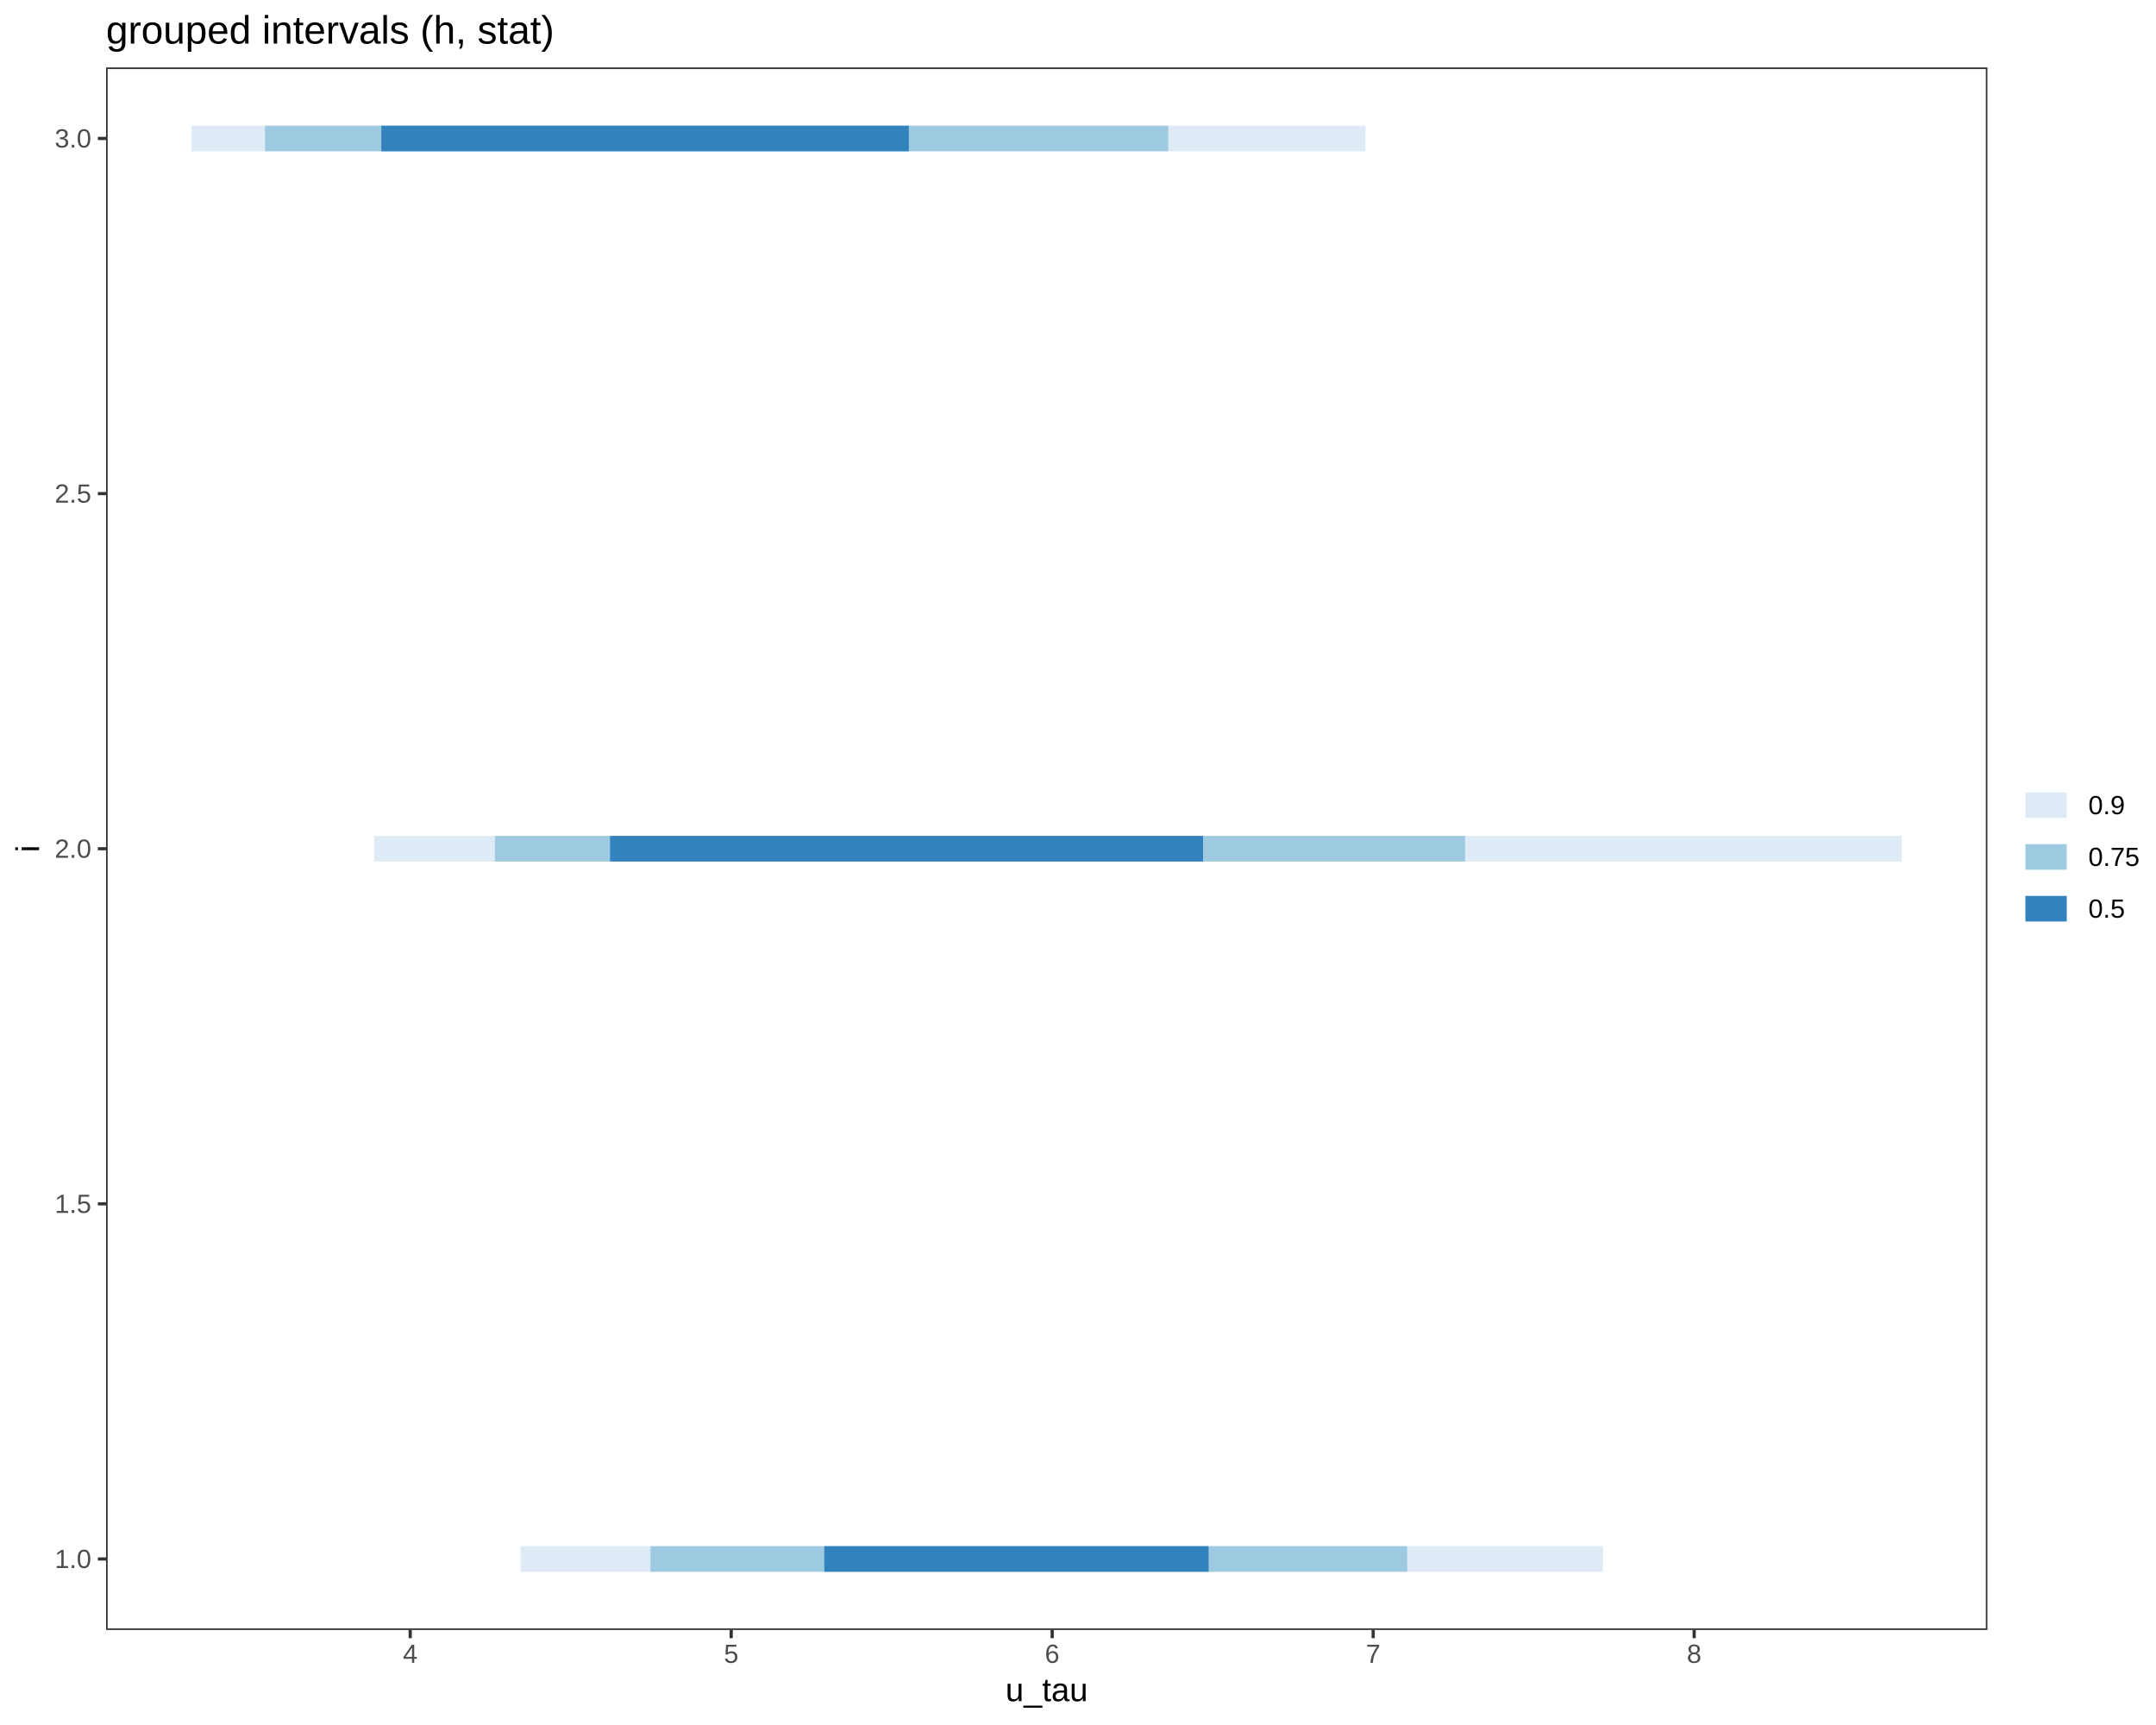
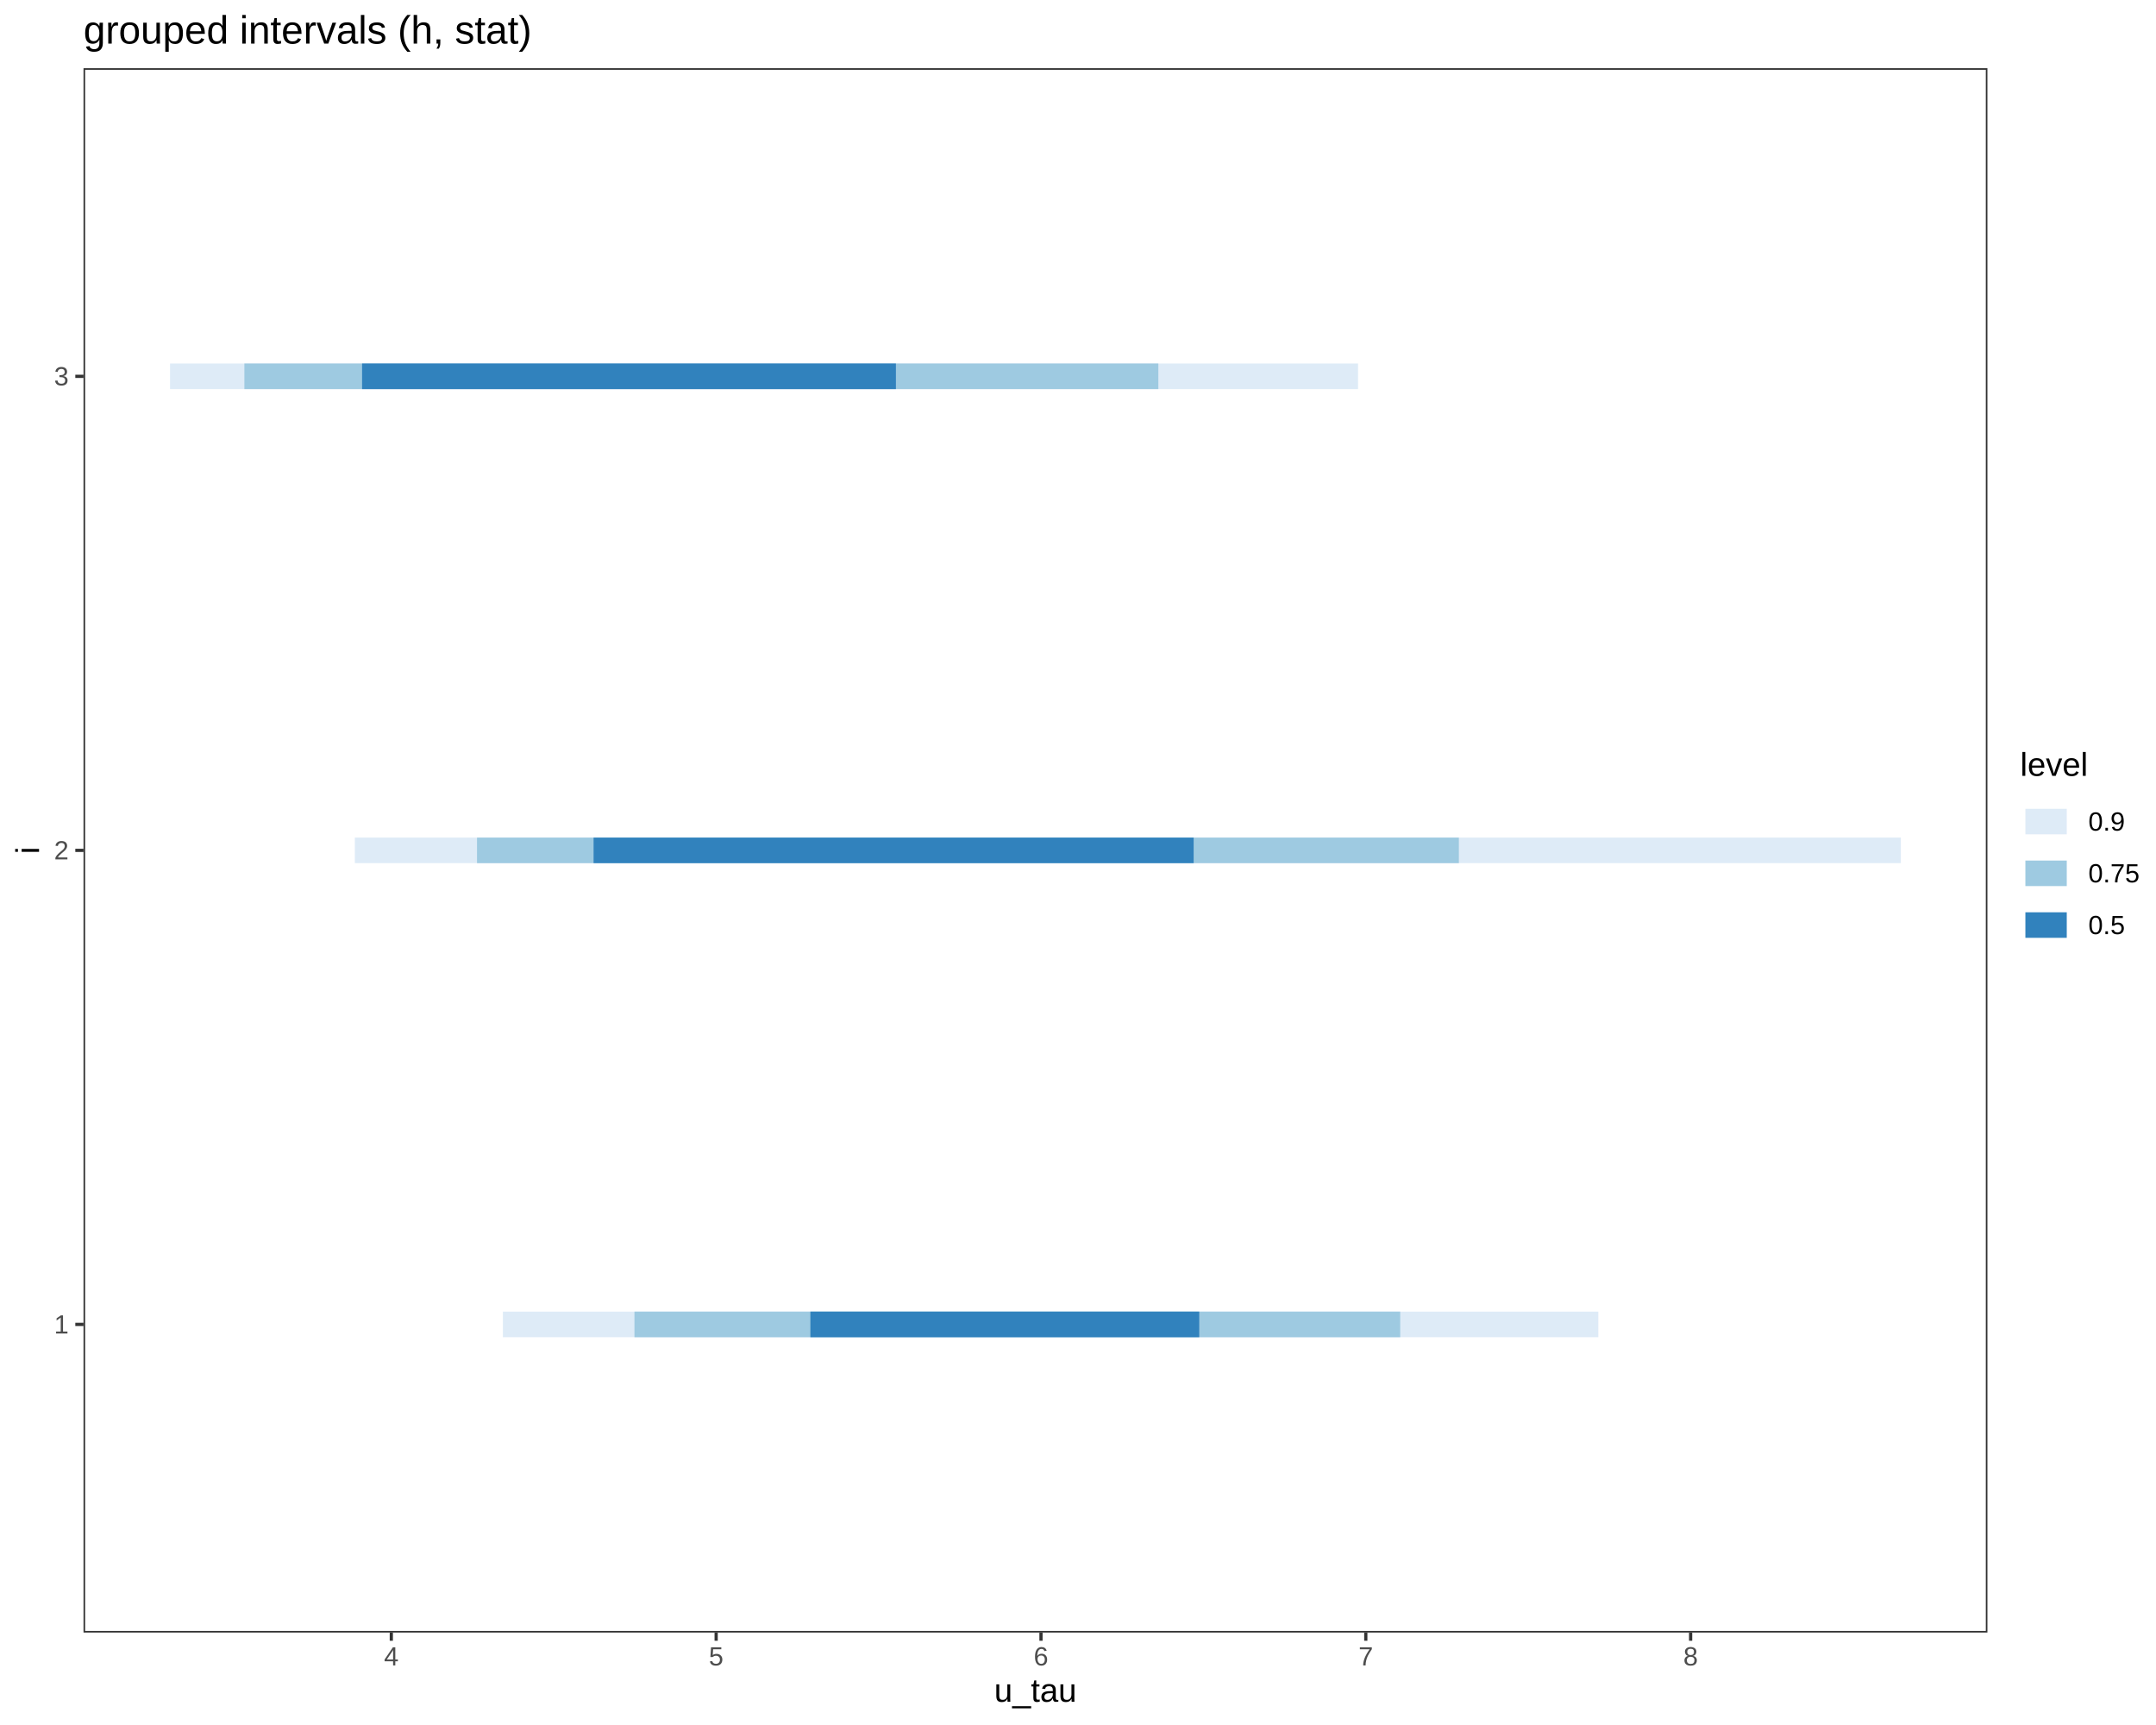
<svg xmlns="http://www.w3.org/2000/svg" viewBox="0 0 720.00 576.00">
  <defs>
    <style type="text/css">
    line, polyline, polygon, path, rect, circle {
      fill: none;
      stroke: #000000;
      stroke-linecap: round;
      stroke-linejoin: round;
      stroke-miterlimit: 10.00;
    }
  </style>
  </defs>
  <rect width="100%" height="100%" style="stroke: none; fill: #FFFFFF;" />
  <rect x="0.00" y="0.00" width="720.00" height="576.00" style="stroke-width: 1.07; stroke: #FFFFFF; fill: #FFFFFF;" />
  <defs>
-     <clipPath id="cpMzUuNDJ8NjYzLjY5fDU0NC4yN3wyMi41Mg==">
-       <rect x="35.42" y="22.52" width="628.28" height="521.75" />
+     <clipPath id="cpMjcuODl8NjYzLjY5fDU0NS4xM3wyMi43Nw==">
+       <rect x="27.89" y="22.77" width="635.81" height="522.36" />
    </clipPath>
  </defs>
-   <rect x="35.42" y="22.52" width="628.28" height="521.75" style="stroke-width: 1.07; stroke: none; fill: #FFFFFF;" clip-path="url(#cpMzUuNDJ8NjYzLjY5fDU0NC4yN3wyMi41Mg==)" />
-   <line x1="173.82" y1="520.56" x2="535.30" y2="520.56" style="stroke-width: 8.54; stroke: #DEEBF7; stroke-linecap: butt;" clip-path="url(#cpMzUuNDJ8NjYzLjY5fDU0NC4yN3wyMi41Mg==)" />
-   <line x1="217.23" y1="520.56" x2="469.92" y2="520.56" style="stroke-width: 8.54; stroke: #9ECAE1; stroke-linecap: butt;" clip-path="url(#cpMzUuNDJ8NjYzLjY5fDU0NC4yN3wyMi41Mg==)" />
-   <line x1="275.28" y1="520.56" x2="403.61" y2="520.56" style="stroke-width: 8.54; stroke: #3182BD; stroke-linecap: butt;" clip-path="url(#cpMzUuNDJ8NjYzLjY5fDU0NC4yN3wyMi41Mg==)" />
-   <line x1="124.96" y1="283.40" x2="635.13" y2="283.40" style="stroke-width: 8.54; stroke: #DEEBF7; stroke-linecap: butt;" clip-path="url(#cpMzUuNDJ8NjYzLjY5fDU0NC4yN3wyMi41Mg==)" />
-   <line x1="165.28" y1="283.40" x2="489.28" y2="283.40" style="stroke-width: 8.54; stroke: #9ECAE1; stroke-linecap: butt;" clip-path="url(#cpMzUuNDJ8NjYzLjY5fDU0NC4yN3wyMi41Mg==)" />
-   <line x1="203.74" y1="283.40" x2="401.76" y2="283.40" style="stroke-width: 8.54; stroke: #3182BD; stroke-linecap: butt;" clip-path="url(#cpMzUuNDJ8NjYzLjY5fDU0NC4yN3wyMi41Mg==)" />
-   <line x1="63.97" y1="46.24" x2="456.01" y2="46.24" style="stroke-width: 8.54; stroke: #DEEBF7; stroke-linecap: butt;" clip-path="url(#cpMzUuNDJ8NjYzLjY5fDU0NC4yN3wyMi41Mg==)" />
-   <line x1="88.50" y1="46.24" x2="390.11" y2="46.24" style="stroke-width: 8.54; stroke: #9ECAE1; stroke-linecap: butt;" clip-path="url(#cpMzUuNDJ8NjYzLjY5fDU0NC4yN3wyMi41Mg==)" />
-   <line x1="127.35" y1="46.24" x2="303.50" y2="46.24" style="stroke-width: 8.54; stroke: #3182BD; stroke-linecap: butt;" clip-path="url(#cpMzUuNDJ8NjYzLjY5fDU0NC4yN3wyMi41Mg==)" />
-   <rect x="35.42" y="22.52" width="628.28" height="521.75" style="stroke-width: 1.07; stroke: #333333;" clip-path="url(#cpMzUuNDJ8NjYzLjY5fDU0NC4yN3wyMi41Mg==)" />
+   <rect x="27.89" y="22.77" width="635.81" height="522.36" style="stroke-width: 1.07; stroke: none; fill: #FFFFFF;" clip-path="url(#cpMjcuODl8NjYzLjY5fDU0NS4xM3wyMi43Nw==)" />
+   <line x1="118.50" y1="283.95" x2="634.79" y2="283.95" style="stroke-width: 8.54; stroke: #DEEBF7; stroke-linecap: butt;" clip-path="url(#cpMjcuODl8NjYzLjY5fDU0NS4xM3wyMi43Nw==)" />
+   <line x1="56.79" y1="125.66" x2="453.52" y2="125.66" style="stroke-width: 8.54; stroke: #DEEBF7; stroke-linecap: butt;" clip-path="url(#cpMjcuODl8NjYzLjY5fDU0NS4xM3wyMi43Nw==)" />
+   <line x1="167.94" y1="442.24" x2="533.76" y2="442.24" style="stroke-width: 8.54; stroke: #DEEBF7; stroke-linecap: butt;" clip-path="url(#cpMjcuODl8NjYzLjY5fDU0NS4xM3wyMi43Nw==)" />
+   <line x1="159.30" y1="283.95" x2="487.19" y2="283.95" style="stroke-width: 8.54; stroke: #9ECAE1; stroke-linecap: butt;" clip-path="url(#cpMjcuODl8NjYzLjY5fDU0NS4xM3wyMi43Nw==)" />
+   <line x1="81.61" y1="125.66" x2="386.83" y2="125.66" style="stroke-width: 8.54; stroke: #9ECAE1; stroke-linecap: butt;" clip-path="url(#cpMjcuODl8NjYzLjY5fDU0NS4xM3wyMi43Nw==)" />
+   <line x1="211.88" y1="442.24" x2="467.60" y2="442.24" style="stroke-width: 8.54; stroke: #9ECAE1; stroke-linecap: butt;" clip-path="url(#cpMjcuODl8NjYzLjY5fDU0NS4xM3wyMi43Nw==)" />
+   <line x1="198.23" y1="283.95" x2="398.62" y2="283.95" style="stroke-width: 8.54; stroke: #3182BD; stroke-linecap: butt;" clip-path="url(#cpMjcuODl8NjYzLjY5fDU0NS4xM3wyMi43Nw==)" />
+   <line x1="120.92" y1="125.66" x2="299.19" y2="125.66" style="stroke-width: 8.54; stroke: #3182BD; stroke-linecap: butt;" clip-path="url(#cpMjcuODl8NjYzLjY5fDU0NS4xM3wyMi43Nw==)" />
+   <line x1="270.63" y1="442.24" x2="400.49" y2="442.24" style="stroke-width: 8.54; stroke: #3182BD; stroke-linecap: butt;" clip-path="url(#cpMjcuODl8NjYzLjY5fDU0NS4xM3wyMi43Nw==)" />
+   <rect x="27.89" y="22.77" width="635.81" height="522.36" style="stroke-width: 1.07; stroke: #333333;" clip-path="url(#cpMjcuODl8NjYzLjY5fDU0NS4xM3wyMi43Nw==)" />
  <defs>
    <clipPath id="cpMC4wMHw3MjAuMDB8NTc2LjAwfDAuMDA=">
      <rect x="0.00" y="0.00" width="720.00" height="576.00" />
    </clipPath>
  </defs>
  <g clip-path="url(#cpMC4wMHw3MjAuMDB8NTc2LjAwfDAuMDA=)">
-     <text x="18.27" y="523.58" style="font-size: 8.80px; fill: #4D4D4D; font-family: Liberation Sans;" textLength="12.22px" lengthAdjust="spacingAndGlyphs">1.0</text>
+     <text x="18.06" y="445.27" style="font-size: 8.80px; fill: #4D4D4D; font-family: Liberation Sans;" textLength="4.89px" lengthAdjust="spacingAndGlyphs">1</text>
  </g>
  <g clip-path="url(#cpMC4wMHw3MjAuMDB8NTc2LjAwfDAuMDA=)">
-     <text x="18.27" y="405.00" style="font-size: 8.80px; fill: #4D4D4D; font-family: Liberation Sans;" textLength="12.22px" lengthAdjust="spacingAndGlyphs">1.5</text>
+     <text x="18.06" y="286.97" style="font-size: 8.80px; fill: #4D4D4D; font-family: Liberation Sans;" textLength="4.89px" lengthAdjust="spacingAndGlyphs">2</text>
  </g>
  <g clip-path="url(#cpMC4wMHw3MjAuMDB8NTc2LjAwfDAuMDA=)">
-     <text x="18.27" y="286.42" style="font-size: 8.80px; fill: #4D4D4D; font-family: Liberation Sans;" textLength="12.22px" lengthAdjust="spacingAndGlyphs">2.0</text>
+     <text x="18.06" y="128.68" style="font-size: 8.80px; fill: #4D4D4D; font-family: Liberation Sans;" textLength="4.89px" lengthAdjust="spacingAndGlyphs">3</text>
+   </g>
+   <polyline points="25.15,442.24 27.89,442.24 " style="stroke-width: 1.07; stroke: #333333; stroke-linecap: butt;" clip-path="url(#cpMC4wMHw3MjAuMDB8NTc2LjAwfDAuMDA=)" />
+   <polyline points="25.15,283.95 27.89,283.95 " style="stroke-width: 1.07; stroke: #333333; stroke-linecap: butt;" clip-path="url(#cpMC4wMHw3MjAuMDB8NTc2LjAwfDAuMDA=)" />
+   <polyline points="25.15,125.66 27.89,125.66 " style="stroke-width: 1.07; stroke: #333333; stroke-linecap: butt;" clip-path="url(#cpMC4wMHw3MjAuMDB8NTc2LjAwfDAuMDA=)" />
+   <polyline points="130.68,547.87 130.68,545.13 " style="stroke-width: 1.07; stroke: #333333; stroke-linecap: butt;" clip-path="url(#cpMC4wMHw3MjAuMDB8NTc2LjAwfDAuMDA=)" />
+   <polyline points="239.16,547.87 239.16,545.13 " style="stroke-width: 1.07; stroke: #333333; stroke-linecap: butt;" clip-path="url(#cpMC4wMHw3MjAuMDB8NTc2LjAwfDAuMDA=)" />
+   <polyline points="347.64,547.87 347.64,545.13 " style="stroke-width: 1.07; stroke: #333333; stroke-linecap: butt;" clip-path="url(#cpMC4wMHw3MjAuMDB8NTc2LjAwfDAuMDA=)" />
+   <polyline points="456.11,547.87 456.11,545.13 " style="stroke-width: 1.07; stroke: #333333; stroke-linecap: butt;" clip-path="url(#cpMC4wMHw3MjAuMDB8NTc2LjAwfDAuMDA=)" />
+   <polyline points="564.59,547.87 564.59,545.13 " style="stroke-width: 1.07; stroke: #333333; stroke-linecap: butt;" clip-path="url(#cpMC4wMHw3MjAuMDB8NTc2LjAwfDAuMDA=)" />
+   <g clip-path="url(#cpMC4wMHw3MjAuMDB8NTc2LjAwfDAuMDA=)">
+     <text x="128.23" y="556.11" style="font-size: 8.80px; fill: #4D4D4D; font-family: Liberation Sans;" textLength="4.89px" lengthAdjust="spacingAndGlyphs">4</text>
  </g>
  <g clip-path="url(#cpMC4wMHw3MjAuMDB8NTc2LjAwfDAuMDA=)">
-     <text x="18.27" y="167.84" style="font-size: 8.80px; fill: #4D4D4D; font-family: Liberation Sans;" textLength="12.22px" lengthAdjust="spacingAndGlyphs">2.5</text>
+     <text x="236.71" y="556.11" style="font-size: 8.80px; fill: #4D4D4D; font-family: Liberation Sans;" textLength="4.89px" lengthAdjust="spacingAndGlyphs">5</text>
  </g>
  <g clip-path="url(#cpMC4wMHw3MjAuMDB8NTc2LjAwfDAuMDA=)">
-     <text x="18.27" y="49.26" style="font-size: 8.80px; fill: #4D4D4D; font-family: Liberation Sans;" textLength="12.22px" lengthAdjust="spacingAndGlyphs">3.0</text>
-   </g>
-   <polyline points="32.68,520.56 35.42,520.56 " style="stroke-width: 1.07; stroke: #333333; stroke-linecap: butt;" clip-path="url(#cpMC4wMHw3MjAuMDB8NTc2LjAwfDAuMDA=)" />
-   <polyline points="32.68,401.98 35.42,401.98 " style="stroke-width: 1.07; stroke: #333333; stroke-linecap: butt;" clip-path="url(#cpMC4wMHw3MjAuMDB8NTc2LjAwfDAuMDA=)" />
-   <polyline points="32.68,283.40 35.42,283.40 " style="stroke-width: 1.07; stroke: #333333; stroke-linecap: butt;" clip-path="url(#cpMC4wMHw3MjAuMDB8NTc2LjAwfDAuMDA=)" />
-   <polyline points="32.68,164.82 35.42,164.82 " style="stroke-width: 1.07; stroke: #333333; stroke-linecap: butt;" clip-path="url(#cpMC4wMHw3MjAuMDB8NTc2LjAwfDAuMDA=)" />
-   <polyline points="32.68,46.24 35.42,46.24 " style="stroke-width: 1.07; stroke: #333333; stroke-linecap: butt;" clip-path="url(#cpMC4wMHw3MjAuMDB8NTc2LjAwfDAuMDA=)" />
-   <polyline points="136.99,547.01 136.99,544.27 " style="stroke-width: 1.07; stroke: #333333; stroke-linecap: butt;" clip-path="url(#cpMC4wMHw3MjAuMDB8NTc2LjAwfDAuMDA=)" />
-   <polyline points="244.19,547.01 244.19,544.27 " style="stroke-width: 1.07; stroke: #333333; stroke-linecap: butt;" clip-path="url(#cpMC4wMHw3MjAuMDB8NTc2LjAwfDAuMDA=)" />
-   <polyline points="351.38,547.01 351.38,544.27 " style="stroke-width: 1.07; stroke: #333333; stroke-linecap: butt;" clip-path="url(#cpMC4wMHw3MjAuMDB8NTc2LjAwfDAuMDA=)" />
-   <polyline points="458.57,547.01 458.57,544.27 " style="stroke-width: 1.07; stroke: #333333; stroke-linecap: butt;" clip-path="url(#cpMC4wMHw3MjAuMDB8NTc2LjAwfDAuMDA=)" />
-   <polyline points="565.77,547.01 565.77,544.27 " style="stroke-width: 1.07; stroke: #333333; stroke-linecap: butt;" clip-path="url(#cpMC4wMHw3MjAuMDB8NTc2LjAwfDAuMDA=)" />
-   <g clip-path="url(#cpMC4wMHw3MjAuMDB8NTc2LjAwfDAuMDA=)">
-     <text x="134.55" y="555.25" style="font-size: 8.80px; fill: #4D4D4D; font-family: Liberation Sans;" textLength="4.89px" lengthAdjust="spacingAndGlyphs">4</text>
+     <text x="345.19" y="556.11" style="font-size: 8.80px; fill: #4D4D4D; font-family: Liberation Sans;" textLength="4.89px" lengthAdjust="spacingAndGlyphs">6</text>
  </g>
  <g clip-path="url(#cpMC4wMHw3MjAuMDB8NTc2LjAwfDAuMDA=)">
-     <text x="241.74" y="555.25" style="font-size: 8.80px; fill: #4D4D4D; font-family: Liberation Sans;" textLength="4.89px" lengthAdjust="spacingAndGlyphs">5</text>
+     <text x="453.67" y="556.11" style="font-size: 8.80px; fill: #4D4D4D; font-family: Liberation Sans;" textLength="4.89px" lengthAdjust="spacingAndGlyphs">7</text>
  </g>
  <g clip-path="url(#cpMC4wMHw3MjAuMDB8NTc2LjAwfDAuMDA=)">
-     <text x="348.93" y="555.25" style="font-size: 8.80px; fill: #4D4D4D; font-family: Liberation Sans;" textLength="4.89px" lengthAdjust="spacingAndGlyphs">6</text>
+     <text x="562.15" y="556.11" style="font-size: 8.80px; fill: #4D4D4D; font-family: Liberation Sans;" textLength="4.89px" lengthAdjust="spacingAndGlyphs">8</text>
  </g>
  <g clip-path="url(#cpMC4wMHw3MjAuMDB8NTc2LjAwfDAuMDA=)">
-     <text x="456.13" y="555.25" style="font-size: 8.80px; fill: #4D4D4D; font-family: Liberation Sans;" textLength="4.89px" lengthAdjust="spacingAndGlyphs">7</text>
+     <text x="332.01" y="568.24" style="font-size: 11.00px; font-family: Liberation Sans;" textLength="27.56px" lengthAdjust="spacingAndGlyphs">u_tau</text>
  </g>
  <g clip-path="url(#cpMC4wMHw3MjAuMDB8NTc2LjAwfDAuMDA=)">
-     <text x="563.32" y="555.25" style="font-size: 8.80px; fill: #4D4D4D; font-family: Liberation Sans;" textLength="4.89px" lengthAdjust="spacingAndGlyphs">8</text>
+     <text transform="translate(13.04,285.17) rotate(-90)" style="font-size: 11.00px; font-family: Liberation Sans;" textLength="2.44px" lengthAdjust="spacingAndGlyphs">i</text>
+   </g>
+   <rect x="674.65" y="250.37" width="39.87" height="67.16" style="stroke-width: 1.07; stroke: none; fill: #FFFFFF;" clip-path="url(#cpMC4wMHw3MjAuMDB8NTc2LjAwfDAuMDA=)" />
+   <g clip-path="url(#cpMC4wMHw3MjAuMDB8NTc2LjAwfDAuMDA=)">
+     <text x="674.65" y="259.07" style="font-size: 11.00px; font-family: Liberation Sans;" textLength="22.62px" lengthAdjust="spacingAndGlyphs">level</text>
+   </g>
+   <rect x="674.65" y="265.69" width="17.28" height="17.28" style="stroke-width: 1.07; stroke: none; fill: #FFFFFF;" clip-path="url(#cpMC4wMHw3MjAuMDB8NTc2LjAwfDAuMDA=)" />
+   <line x1="676.38" y1="274.33" x2="690.20" y2="274.33" style="stroke-width: 8.54; stroke: #DEEBF7; stroke-linecap: butt;" clip-path="url(#cpMC4wMHw3MjAuMDB8NTc2LjAwfDAuMDA=)" />
+   <rect x="674.65" y="282.97" width="17.28" height="17.28" style="stroke-width: 1.07; stroke: none; fill: #FFFFFF;" clip-path="url(#cpMC4wMHw3MjAuMDB8NTc2LjAwfDAuMDA=)" />
+   <line x1="676.38" y1="291.61" x2="690.20" y2="291.61" style="stroke-width: 8.54; stroke: #9ECAE1; stroke-linecap: butt;" clip-path="url(#cpMC4wMHw3MjAuMDB8NTc2LjAwfDAuMDA=)" />
+   <rect x="674.65" y="300.25" width="17.28" height="17.28" style="stroke-width: 1.07; stroke: none; fill: #FFFFFF;" clip-path="url(#cpMC4wMHw3MjAuMDB8NTc2LjAwfDAuMDA=)" />
+   <line x1="676.38" y1="308.89" x2="690.20" y2="308.89" style="stroke-width: 8.54; stroke: #3182BD; stroke-linecap: butt;" clip-path="url(#cpMC4wMHw3MjAuMDB8NTc2LjAwfDAuMDA=)" />
+   <g clip-path="url(#cpMC4wMHw3MjAuMDB8NTc2LjAwfDAuMDA=)">
+     <text x="697.41" y="277.36" style="font-size: 8.80px; font-family: Liberation Sans;" textLength="12.22px" lengthAdjust="spacingAndGlyphs">0.9</text>
  </g>
  <g clip-path="url(#cpMC4wMHw3MjAuMDB8NTc2LjAwfDAuMDA=)">
-     <text x="335.77" y="568.04" style="font-size: 11.00px; font-family: Liberation Sans;" textLength="27.56px" lengthAdjust="spacingAndGlyphs">u_tau</text>
+     <text x="697.41" y="294.64" style="font-size: 8.80px; font-family: Liberation Sans;" textLength="17.11px" lengthAdjust="spacingAndGlyphs">0.75</text>
  </g>
  <g clip-path="url(#cpMC4wMHw3MjAuMDB8NTc2LjAwfDAuMDA=)">
-     <text transform="translate(13.04,284.62) rotate(-90)" style="font-size: 11.00px; font-family: Liberation Sans;" textLength="2.44px" lengthAdjust="spacingAndGlyphs">i</text>
-   </g>
-   <rect x="674.65" y="254.74" width="39.87" height="57.32" style="stroke-width: 1.07; stroke: none; fill: #FFFFFF;" clip-path="url(#cpMC4wMHw3MjAuMDB8NTc2LjAwfDAuMDA=)" />
-   <rect x="674.65" y="260.22" width="17.28" height="17.28" style="stroke-width: 1.07; stroke: none; fill: #FFFFFF;" clip-path="url(#cpMC4wMHw3MjAuMDB8NTc2LjAwfDAuMDA=)" />
-   <line x1="676.38" y1="268.86" x2="690.20" y2="268.86" style="stroke-width: 8.54; stroke: #DEEBF7; stroke-linecap: butt;" clip-path="url(#cpMC4wMHw3MjAuMDB8NTc2LjAwfDAuMDA=)" />
-   <rect x="674.65" y="277.50" width="17.28" height="17.28" style="stroke-width: 1.07; stroke: none; fill: #FFFFFF;" clip-path="url(#cpMC4wMHw3MjAuMDB8NTc2LjAwfDAuMDA=)" />
-   <line x1="676.38" y1="286.14" x2="690.20" y2="286.14" style="stroke-width: 8.54; stroke: #9ECAE1; stroke-linecap: butt;" clip-path="url(#cpMC4wMHw3MjAuMDB8NTc2LjAwfDAuMDA=)" />
-   <rect x="674.65" y="294.78" width="17.28" height="17.28" style="stroke-width: 1.07; stroke: none; fill: #FFFFFF;" clip-path="url(#cpMC4wMHw3MjAuMDB8NTc2LjAwfDAuMDA=)" />
-   <line x1="676.38" y1="303.42" x2="690.20" y2="303.42" style="stroke-width: 8.54; stroke: #3182BD; stroke-linecap: butt;" clip-path="url(#cpMC4wMHw3MjAuMDB8NTc2LjAwfDAuMDA=)" />
-   <g clip-path="url(#cpMC4wMHw3MjAuMDB8NTc2LjAwfDAuMDA=)">
-     <text x="697.41" y="271.88" style="font-size: 8.80px; font-family: Liberation Sans;" textLength="12.22px" lengthAdjust="spacingAndGlyphs">0.9</text>
+     <text x="697.41" y="311.92" style="font-size: 8.80px; font-family: Liberation Sans;" textLength="12.22px" lengthAdjust="spacingAndGlyphs">0.5</text>
  </g>
  <g clip-path="url(#cpMC4wMHw3MjAuMDB8NTc2LjAwfDAuMDA=)">
-     <text x="697.41" y="289.16" style="font-size: 8.80px; font-family: Liberation Sans;" textLength="17.11px" lengthAdjust="spacingAndGlyphs">0.75</text>
-   </g>
-   <g clip-path="url(#cpMC4wMHw3MjAuMDB8NTc2LjAwfDAuMDA=)">
-     <text x="697.41" y="306.44" style="font-size: 8.80px; font-family: Liberation Sans;" textLength="12.22px" lengthAdjust="spacingAndGlyphs">0.5</text>
-   </g>
-   <g clip-path="url(#cpMC4wMHw3MjAuMDB8NTc2LjAwfDAuMDA=)">
-     <text x="35.42" y="14.56" style="font-size: 13.20px; font-family: Liberation Sans;" textLength="149.42px" lengthAdjust="spacingAndGlyphs">grouped intervals (h, stat)</text>
+     <text x="27.89" y="14.56" style="font-size: 13.20px; font-family: Liberation Sans;" textLength="149.42px" lengthAdjust="spacingAndGlyphs">grouped intervals (h, stat)</text>
  </g>
</svg>
